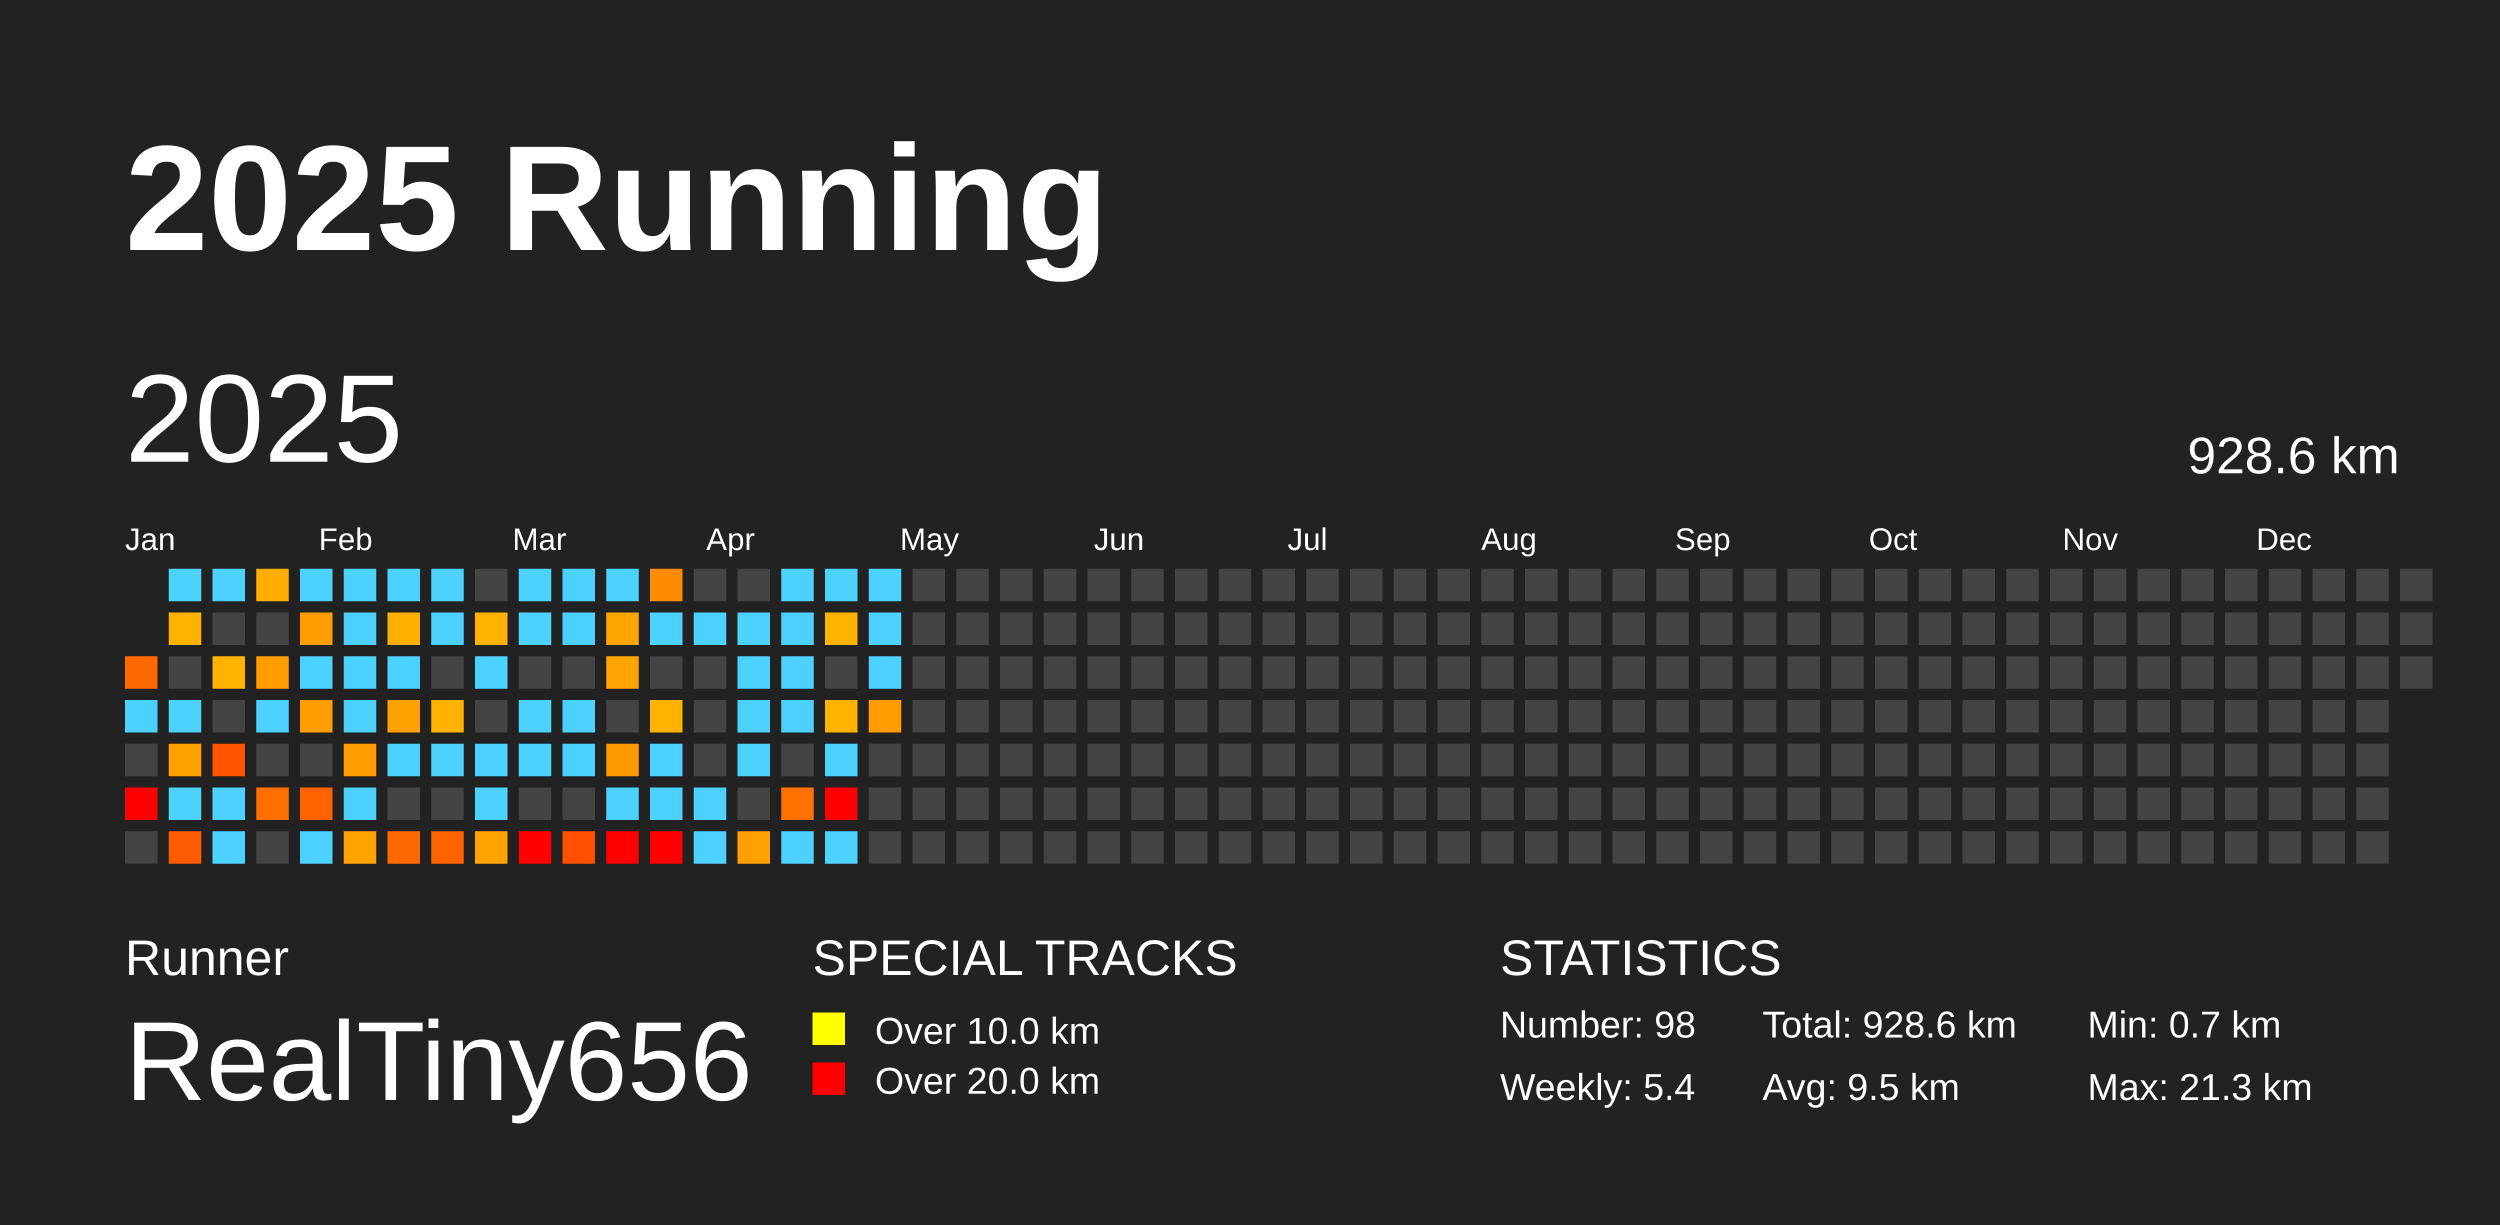
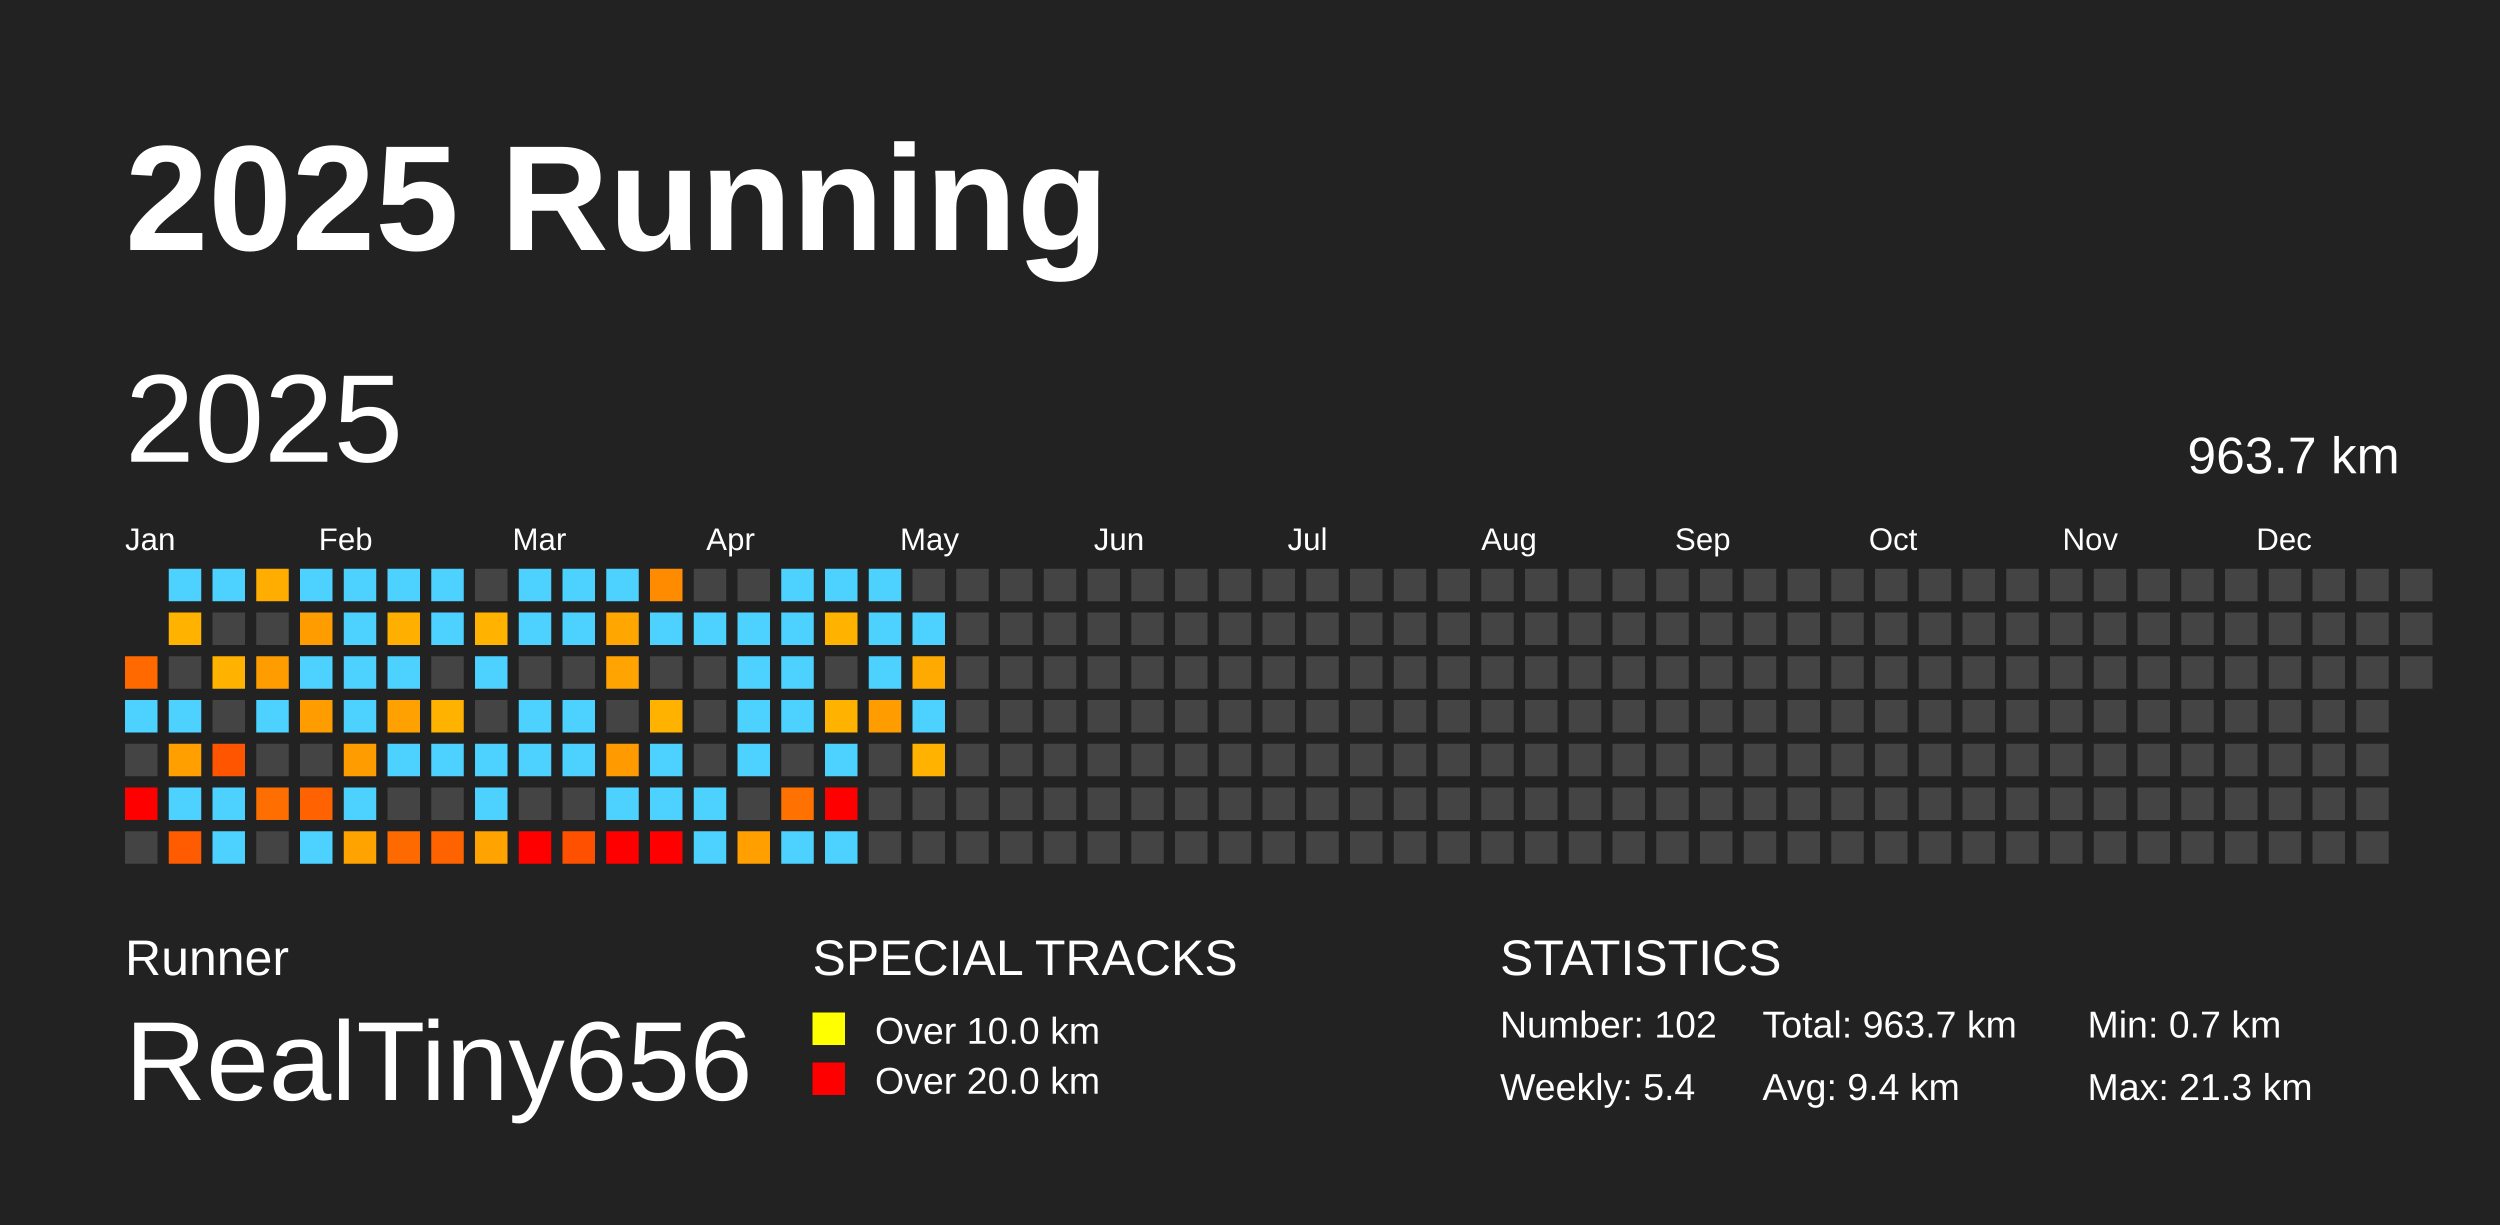
<svg xmlns="http://www.w3.org/2000/svg" baseProfile="full" height="98mm" version="1.1" viewBox="0,0,200,98" width="200mm">
  <defs />
  <rect fill="#222222" height="98" width="200" x="0" y="0" />
  <text fill="#FFFFFF" style="font-size:12px; font-family:Arial; font-weight:bold;" x="10" y="20">2025 Running</text>
  <text fill="#FFFFFF" style="font-size:4px; font-family:Arial" x="10" y="78">Runner</text>
  <text fill="#FFFFFF" style="font-size:9px; font-family:Arial" x="10" y="88">RealTiny656</text>
  <text fill="#FFFFFF" style="font-size:4px; font-family:Arial" x="65" y="78">SPECIAL TRACKS</text>
  <rect fill="yellow" height="2.6" width="2.6" x="65" y="81" />
  <text fill="#FFFFFF" style="font-size:3px; font-family:Arial" x="70" y="83.5">Over 10.0 km</text>
  <rect fill="red" height="2.6" width="2.6" x="65" y="85" />
  <text fill="#FFFFFF" style="font-size:3px; font-family:Arial" x="70" y="87.5">Over 20.0 km</text>
  <text fill="#FFFFFF" style="font-size:4px; font-family:Arial" x="120" y="78">STATISTICS</text>
-   <text fill="#FFFFFF" style="font-size:3px; font-family:Arial" x="120" y="83">Number: 98</text>
+   <text fill="#FFFFFF" style="font-size:3px; font-family:Arial" x="120" y="83">Number: 102</text>
  <text fill="#FFFFFF" style="font-size:3px; font-family:Arial" x="120" y="88">Weekly: 5.4</text>
-   <text fill="#FFFFFF" style="font-size:3px; font-family:Arial" x="141" y="83">Total: 928.6 km</text>
-   <text fill="#FFFFFF" style="font-size:3px; font-family:Arial" x="141" y="88">Avg: 9.5 km</text>
+   <text fill="#FFFFFF" style="font-size:3px; font-family:Arial" x="141" y="83">Total: 963.7 km</text>
+   <text fill="#FFFFFF" style="font-size:3px; font-family:Arial" x="141" y="88">Avg: 9.4 km</text>
  <text fill="#FFFFFF" style="font-size:3px; font-family:Arial" x="167" y="83">Min: 0.7 km</text>
  <text fill="#FFFFFF" style="font-size:3px; font-family:Arial" x="167" y="88">Max: 21.3 km</text>
  <text dominant-baseline="hanging" fill="#FFFFFF" style="font-size:10.0px; font-family:Arial;" x="10" y="30">2025</text>
-   <text dominant-baseline="hanging" fill="#FFFFFF" style="font-size:4.125px; font-family:Arial;" x="175" y="35">928.6 km</text>
+   <text dominant-baseline="hanging" fill="#FFFFFF" style="font-size:4.125px; font-family:Arial;" x="175" y="35">963.7 km</text>
  <text fill="#FFFFFF" style="font-size:2.5px; font-family:Arial" x="10.0" y="44">Jan</text>
  <text fill="#FFFFFF" style="font-size:2.5px; font-family:Arial" x="25.5" y="44">Feb</text>
  <text fill="#FFFFFF" style="font-size:2.5px; font-family:Arial" x="41.0" y="44">Mar</text>
  <text fill="#FFFFFF" style="font-size:2.5px; font-family:Arial" x="56.5" y="44">Apr</text>
  <text fill="#FFFFFF" style="font-size:2.5px; font-family:Arial" x="72.0" y="44">May</text>
  <text fill="#FFFFFF" style="font-size:2.5px; font-family:Arial" x="87.5" y="44">Jun</text>
  <text fill="#FFFFFF" style="font-size:2.5px; font-family:Arial" x="103.0" y="44">Jul</text>
  <text fill="#FFFFFF" style="font-size:2.5px; font-family:Arial" x="118.5" y="44">Aug</text>
  <text fill="#FFFFFF" style="font-size:2.5px; font-family:Arial" x="134.0" y="44">Sep</text>
  <text fill="#FFFFFF" style="font-size:2.5px; font-family:Arial" x="149.5" y="44">Oct</text>
  <text fill="#FFFFFF" style="font-size:2.5px; font-family:Arial" x="165.0" y="44">Nov</text>
  <text fill="#FFFFFF" style="font-size:2.5px; font-family:Arial" x="180.5" y="44">Dec</text>
  <rect fill="#ff6900" height="2.6" width="2.6" x="10.0" y="52.5" />
  <rect fill="#4dd2ff" height="2.6" width="2.6" x="10.0" y="56.0" />
  <rect fill="#444444" height="2.6" width="2.6" x="10.0" y="59.5" />
  <rect fill="red" height="2.6" width="2.6" x="10.0" y="63.0" />
  <rect fill="#444444" height="2.6" width="2.6" x="10.0" y="66.5" />
  <rect fill="#4dd2ff" height="2.6" width="2.6" x="13.5" y="45.5" />
  <rect fill="#ffb300" height="2.6" width="2.6" x="13.5" y="49.0" />
  <rect fill="#444444" height="2.6" width="2.6" x="13.5" y="52.5" />
  <rect fill="#4dd2ff" height="2.6" width="2.6" x="13.5" y="56.0" />
  <rect fill="#ff9f00" height="2.6" width="2.6" x="13.5" y="59.5" />
  <rect fill="#4dd2ff" height="2.6" width="2.6" x="13.5" y="63.0" />
  <rect fill="#ff5b00" height="2.6" width="2.6" x="13.5" y="66.5" />
  <rect fill="#4dd2ff" height="2.6" width="2.6" x="17.0" y="45.5" />
  <rect fill="#444444" height="2.6" width="2.6" x="17.0" y="49.0" />
  <rect fill="#ffb200" height="2.6" width="2.6" x="17.0" y="52.5" />
  <rect fill="#444444" height="2.6" width="2.6" x="17.0" y="56.0" />
  <rect fill="#ff5500" height="2.6" width="2.6" x="17.0" y="59.5" />
  <rect fill="#4dd2ff" height="2.6" width="2.6" x="17.0" y="63.0" />
  <rect fill="#4dd2ff" height="2.6" width="2.6" x="17.0" y="66.5" />
  <rect fill="#ffad00" height="2.6" width="2.6" x="20.5" y="45.5" />
  <rect fill="#444444" height="2.6" width="2.6" x="20.5" y="49.0" />
  <rect fill="#ff9d00" height="2.6" width="2.6" x="20.5" y="52.5" />
  <rect fill="#4dd2ff" height="2.6" width="2.6" x="20.5" y="56.0" />
  <rect fill="#444444" height="2.6" width="2.6" x="20.5" y="59.5" />
  <rect fill="#ff6e00" height="2.6" width="2.6" x="20.5" y="63.0" />
  <rect fill="#444444" height="2.6" width="2.6" x="20.5" y="66.5" />
  <rect fill="#4dd2ff" height="2.6" width="2.6" x="24.0" y="45.5" />
  <rect fill="#ff9c00" height="2.6" width="2.6" x="24.0" y="49.0" />
  <rect fill="#4dd2ff" height="2.6" width="2.6" x="24.0" y="52.5" />
  <rect fill="#ff9d00" height="2.6" width="2.6" x="24.0" y="56.0" />
  <rect fill="#444444" height="2.6" width="2.6" x="24.0" y="59.5" />
  <rect fill="#ff6200" height="2.6" width="2.6" x="24.0" y="63.0" />
  <rect fill="#4dd2ff" height="2.6" width="2.6" x="24.0" y="66.5" />
  <rect fill="#4dd2ff" height="2.6" width="2.6" x="27.5" y="45.5" />
  <rect fill="#4dd2ff" height="2.6" width="2.6" x="27.5" y="49.0" />
  <rect fill="#4dd2ff" height="2.6" width="2.6" x="27.5" y="52.5" />
  <rect fill="#4dd2ff" height="2.6" width="2.6" x="27.5" y="56.0" />
  <rect fill="#ff9d00" height="2.6" width="2.6" x="27.5" y="59.5" />
  <rect fill="#4dd2ff" height="2.6" width="2.6" x="27.5" y="63.0" />
  <rect fill="#ffa300" height="2.6" width="2.6" x="27.5" y="66.5" />
  <rect fill="#4dd2ff" height="2.6" width="2.6" x="31.0" y="45.5" />
  <rect fill="#ffaf00" height="2.6" width="2.6" x="31.0" y="49.0" />
  <rect fill="#4dd2ff" height="2.6" width="2.6" x="31.0" y="52.5" />
  <rect fill="#ffa100" height="2.6" width="2.6" x="31.0" y="56.0" />
  <rect fill="#4dd2ff" height="2.6" width="2.6" x="31.0" y="59.5" />
  <rect fill="#444444" height="2.6" width="2.6" x="31.0" y="63.0" />
  <rect fill="#ff6a00" height="2.6" width="2.6" x="31.0" y="66.5" />
  <rect fill="#4dd2ff" height="2.6" width="2.6" x="34.5" y="45.5" />
  <rect fill="#4dd2ff" height="2.6" width="2.6" x="34.5" y="49.0" />
  <rect fill="#444444" height="2.6" width="2.6" x="34.5" y="52.5" />
  <rect fill="#ffb200" height="2.6" width="2.6" x="34.5" y="56.0" />
  <rect fill="#4dd2ff" height="2.6" width="2.6" x="34.5" y="59.5" />
  <rect fill="#444444" height="2.6" width="2.6" x="34.5" y="63.0" />
  <rect fill="#ff6300" height="2.6" width="2.6" x="34.5" y="66.5" />
  <rect fill="#444444" height="2.6" width="2.6" x="38.0" y="45.5" />
  <rect fill="#ffb200" height="2.6" width="2.6" x="38.0" y="49.0" />
  <rect fill="#4dd2ff" height="2.6" width="2.6" x="38.0" y="52.5" />
  <rect fill="#444444" height="2.6" width="2.6" x="38.0" y="56.0" />
  <rect fill="#4dd2ff" height="2.6" width="2.6" x="38.0" y="59.5" />
  <rect fill="#4dd2ff" height="2.6" width="2.6" x="38.0" y="63.0" />
  <rect fill="#ffa300" height="2.6" width="2.6" x="38.0" y="66.5" />
  <rect fill="#4dd2ff" height="2.6" width="2.6" x="41.5" y="45.5" />
  <rect fill="#4dd2ff" height="2.6" width="2.6" x="41.5" y="49.0" />
  <rect fill="#444444" height="2.6" width="2.6" x="41.5" y="52.5" />
  <rect fill="#4dd2ff" height="2.6" width="2.6" x="41.5" y="56.0" />
  <rect fill="#4dd2ff" height="2.6" width="2.6" x="41.5" y="59.5" />
  <rect fill="#444444" height="2.6" width="2.6" x="41.5" y="63.0" />
  <rect fill="red" height="2.6" width="2.6" x="41.5" y="66.5" />
  <rect fill="#4dd2ff" height="2.6" width="2.6" x="45.0" y="45.5" />
  <rect fill="#4dd2ff" height="2.6" width="2.6" x="45.0" y="49.0" />
  <rect fill="#444444" height="2.6" width="2.6" x="45.0" y="52.5" />
  <rect fill="#4dd2ff" height="2.6" width="2.6" x="45.0" y="56.0" />
  <rect fill="#4dd2ff" height="2.6" width="2.6" x="45.0" y="59.5" />
  <rect fill="#444444" height="2.6" width="2.6" x="45.0" y="63.0" />
  <rect fill="#ff5000" height="2.6" width="2.6" x="45.0" y="66.5" />
  <rect fill="#4dd2ff" height="2.6" width="2.6" x="48.5" y="45.5" />
  <rect fill="#ffa700" height="2.6" width="2.6" x="48.5" y="49.0" />
  <rect fill="#ffa400" height="2.6" width="2.6" x="48.5" y="52.5" />
  <rect fill="#444444" height="2.6" width="2.6" x="48.5" y="56.0" />
  <rect fill="#ff9a00" height="2.6" width="2.6" x="48.5" y="59.5" />
  <rect fill="#4dd2ff" height="2.6" width="2.6" x="48.5" y="63.0" />
  <rect fill="red" height="2.6" width="2.6" x="48.5" y="66.5" />
  <rect fill="#ff8b00" height="2.6" width="2.6" x="52.0" y="45.5" />
  <rect fill="#4dd2ff" height="2.6" width="2.6" x="52.0" y="49.0" />
  <rect fill="#444444" height="2.6" width="2.6" x="52.0" y="52.5" />
  <rect fill="#ffb200" height="2.6" width="2.6" x="52.0" y="56.0" />
  <rect fill="#4dd2ff" height="2.6" width="2.6" x="52.0" y="59.5" />
  <rect fill="#4dd2ff" height="2.6" width="2.6" x="52.0" y="63.0" />
  <rect fill="red" height="2.6" width="2.6" x="52.0" y="66.5" />
  <rect fill="#444444" height="2.6" width="2.6" x="55.5" y="45.5" />
  <rect fill="#4dd2ff" height="2.6" width="2.6" x="55.5" y="49.0" />
  <rect fill="#444444" height="2.6" width="2.6" x="55.5" y="52.5" />
  <rect fill="#444444" height="2.6" width="2.6" x="55.5" y="56.0" />
  <rect fill="#444444" height="2.6" width="2.6" x="55.5" y="59.5" />
  <rect fill="#4dd2ff" height="2.6" width="2.6" x="55.5" y="63.0" />
  <rect fill="#4dd2ff" height="2.6" width="2.6" x="55.5" y="66.5" />
  <rect fill="#444444" height="2.6" width="2.6" x="59.0" y="45.5" />
  <rect fill="#4dd2ff" height="2.6" width="2.6" x="59.0" y="49.0" />
  <rect fill="#4dd2ff" height="2.6" width="2.6" x="59.0" y="52.5" />
  <rect fill="#4dd2ff" height="2.6" width="2.6" x="59.0" y="56.0" />
  <rect fill="#4dd2ff" height="2.6" width="2.6" x="59.0" y="59.5" />
  <rect fill="#444444" height="2.6" width="2.6" x="59.0" y="63.0" />
  <rect fill="#ffa000" height="2.6" width="2.6" x="59.0" y="66.5" />
  <rect fill="#4dd2ff" height="2.6" width="2.6" x="62.5" y="45.5" />
  <rect fill="#4dd2ff" height="2.6" width="2.6" x="62.5" y="49.0" />
  <rect fill="#4dd2ff" height="2.6" width="2.6" x="62.5" y="52.5" />
  <rect fill="#4dd2ff" height="2.6" width="2.6" x="62.5" y="56.0" />
  <rect fill="#444444" height="2.6" width="2.6" x="62.5" y="59.5" />
  <rect fill="#ff7100" height="2.6" width="2.6" x="62.5" y="63.0" />
  <rect fill="#4dd2ff" height="2.6" width="2.6" x="62.5" y="66.5" />
  <rect fill="#4dd2ff" height="2.6" width="2.6" x="66.0" y="45.5" />
  <rect fill="#ffb200" height="2.6" width="2.6" x="66.0" y="49.0" />
  <rect fill="#444444" height="2.6" width="2.6" x="66.0" y="52.5" />
  <rect fill="#ffb300" height="2.6" width="2.6" x="66.0" y="56.0" />
  <rect fill="#4dd2ff" height="2.6" width="2.6" x="66.0" y="59.5" />
  <rect fill="red" height="2.6" width="2.6" x="66.0" y="63.0" />
  <rect fill="#4dd2ff" height="2.6" width="2.6" x="66.0" y="66.5" />
  <rect fill="#4dd2ff" height="2.6" width="2.6" x="69.5" y="45.5" />
  <rect fill="#4dd2ff" height="2.6" width="2.6" x="69.5" y="49.0" />
  <rect fill="#4dd2ff" height="2.6" width="2.6" x="69.5" y="52.5" />
  <rect fill="#ff9c00" height="2.6" width="2.6" x="69.5" y="56.0" />
  <rect fill="#444444" height="2.6" width="2.6" x="69.5" y="59.5" />
  <rect fill="#444444" height="2.6" width="2.6" x="69.5" y="63.0" />
  <rect fill="#444444" height="2.6" width="2.6" x="69.5" y="66.5" />
  <rect fill="#444444" height="2.6" width="2.6" x="73.0" y="45.5" />
-   <rect fill="#444444" height="2.6" width="2.6" x="73.0" y="49.0" />
-   <rect fill="#444444" height="2.6" width="2.6" x="73.0" y="52.5" />
-   <rect fill="#444444" height="2.6" width="2.6" x="73.0" y="56.0" />
-   <rect fill="#444444" height="2.6" width="2.6" x="73.0" y="59.5" />
+   <rect fill="#4dd2ff" height="2.6" width="2.6" x="73.0" y="49.0" />
+   <rect fill="#ffaa00" height="2.6" width="2.6" x="73.0" y="52.5" />
+   <rect fill="#4dd2ff" height="2.6" width="2.6" x="73.0" y="56.0" />
+   <rect fill="#ffb200" height="2.6" width="2.6" x="73.0" y="59.5" />
  <rect fill="#444444" height="2.6" width="2.6" x="73.0" y="63.0" />
  <rect fill="#444444" height="2.6" width="2.6" x="73.0" y="66.5" />
  <rect fill="#444444" height="2.6" width="2.6" x="76.5" y="45.5" />
  <rect fill="#444444" height="2.6" width="2.6" x="76.5" y="49.0" />
  <rect fill="#444444" height="2.6" width="2.6" x="76.5" y="52.5" />
  <rect fill="#444444" height="2.6" width="2.6" x="76.5" y="56.0" />
  <rect fill="#444444" height="2.6" width="2.6" x="76.5" y="59.5" />
  <rect fill="#444444" height="2.6" width="2.6" x="76.5" y="63.0" />
  <rect fill="#444444" height="2.6" width="2.6" x="76.5" y="66.5" />
  <rect fill="#444444" height="2.6" width="2.6" x="80.0" y="45.5" />
  <rect fill="#444444" height="2.6" width="2.6" x="80.0" y="49.0" />
  <rect fill="#444444" height="2.6" width="2.6" x="80.0" y="52.5" />
  <rect fill="#444444" height="2.6" width="2.6" x="80.0" y="56.0" />
  <rect fill="#444444" height="2.6" width="2.6" x="80.0" y="59.5" />
  <rect fill="#444444" height="2.6" width="2.6" x="80.0" y="63.0" />
  <rect fill="#444444" height="2.6" width="2.6" x="80.0" y="66.5" />
  <rect fill="#444444" height="2.6" width="2.6" x="83.5" y="45.5" />
  <rect fill="#444444" height="2.6" width="2.6" x="83.5" y="49.0" />
  <rect fill="#444444" height="2.6" width="2.6" x="83.5" y="52.5" />
  <rect fill="#444444" height="2.6" width="2.6" x="83.5" y="56.0" />
  <rect fill="#444444" height="2.6" width="2.6" x="83.5" y="59.5" />
  <rect fill="#444444" height="2.6" width="2.6" x="83.5" y="63.0" />
  <rect fill="#444444" height="2.6" width="2.6" x="83.5" y="66.5" />
  <rect fill="#444444" height="2.6" width="2.6" x="87.0" y="45.5" />
  <rect fill="#444444" height="2.6" width="2.6" x="87.0" y="49.0" />
  <rect fill="#444444" height="2.6" width="2.6" x="87.0" y="52.5" />
  <rect fill="#444444" height="2.6" width="2.6" x="87.0" y="56.0" />
  <rect fill="#444444" height="2.6" width="2.6" x="87.0" y="59.5" />
  <rect fill="#444444" height="2.6" width="2.6" x="87.0" y="63.0" />
  <rect fill="#444444" height="2.6" width="2.6" x="87.0" y="66.5" />
  <rect fill="#444444" height="2.6" width="2.6" x="90.5" y="45.5" />
  <rect fill="#444444" height="2.6" width="2.6" x="90.5" y="49.0" />
  <rect fill="#444444" height="2.6" width="2.6" x="90.5" y="52.5" />
  <rect fill="#444444" height="2.6" width="2.6" x="90.5" y="56.0" />
  <rect fill="#444444" height="2.6" width="2.6" x="90.5" y="59.5" />
  <rect fill="#444444" height="2.6" width="2.6" x="90.5" y="63.0" />
  <rect fill="#444444" height="2.6" width="2.6" x="90.5" y="66.5" />
  <rect fill="#444444" height="2.6" width="2.6" x="94.0" y="45.5" />
  <rect fill="#444444" height="2.6" width="2.6" x="94.0" y="49.0" />
  <rect fill="#444444" height="2.6" width="2.6" x="94.0" y="52.5" />
  <rect fill="#444444" height="2.6" width="2.6" x="94.0" y="56.0" />
  <rect fill="#444444" height="2.6" width="2.6" x="94.0" y="59.5" />
  <rect fill="#444444" height="2.6" width="2.6" x="94.0" y="63.0" />
  <rect fill="#444444" height="2.6" width="2.6" x="94.0" y="66.5" />
  <rect fill="#444444" height="2.6" width="2.6" x="97.5" y="45.5" />
  <rect fill="#444444" height="2.6" width="2.6" x="97.5" y="49.0" />
  <rect fill="#444444" height="2.6" width="2.6" x="97.5" y="52.5" />
  <rect fill="#444444" height="2.6" width="2.6" x="97.5" y="56.0" />
  <rect fill="#444444" height="2.6" width="2.6" x="97.5" y="59.5" />
  <rect fill="#444444" height="2.6" width="2.6" x="97.5" y="63.0" />
  <rect fill="#444444" height="2.6" width="2.6" x="97.5" y="66.5" />
  <rect fill="#444444" height="2.6" width="2.6" x="101.0" y="45.5" />
  <rect fill="#444444" height="2.6" width="2.6" x="101.0" y="49.0" />
  <rect fill="#444444" height="2.6" width="2.6" x="101.0" y="52.5" />
  <rect fill="#444444" height="2.6" width="2.6" x="101.0" y="56.0" />
  <rect fill="#444444" height="2.6" width="2.6" x="101.0" y="59.5" />
  <rect fill="#444444" height="2.6" width="2.6" x="101.0" y="63.0" />
  <rect fill="#444444" height="2.6" width="2.6" x="101.0" y="66.5" />
  <rect fill="#444444" height="2.6" width="2.6" x="104.5" y="45.5" />
  <rect fill="#444444" height="2.6" width="2.6" x="104.5" y="49.0" />
  <rect fill="#444444" height="2.6" width="2.6" x="104.5" y="52.5" />
  <rect fill="#444444" height="2.6" width="2.6" x="104.5" y="56.0" />
  <rect fill="#444444" height="2.6" width="2.6" x="104.5" y="59.5" />
  <rect fill="#444444" height="2.6" width="2.6" x="104.5" y="63.0" />
  <rect fill="#444444" height="2.6" width="2.6" x="104.5" y="66.5" />
  <rect fill="#444444" height="2.6" width="2.6" x="108.0" y="45.5" />
  <rect fill="#444444" height="2.6" width="2.6" x="108.0" y="49.0" />
  <rect fill="#444444" height="2.6" width="2.6" x="108.0" y="52.5" />
  <rect fill="#444444" height="2.6" width="2.6" x="108.0" y="56.0" />
  <rect fill="#444444" height="2.6" width="2.6" x="108.0" y="59.5" />
  <rect fill="#444444" height="2.6" width="2.6" x="108.0" y="63.0" />
  <rect fill="#444444" height="2.6" width="2.6" x="108.0" y="66.5" />
  <rect fill="#444444" height="2.6" width="2.6" x="111.5" y="45.5" />
  <rect fill="#444444" height="2.6" width="2.6" x="111.5" y="49.0" />
  <rect fill="#444444" height="2.6" width="2.6" x="111.5" y="52.5" />
  <rect fill="#444444" height="2.6" width="2.6" x="111.5" y="56.0" />
  <rect fill="#444444" height="2.6" width="2.6" x="111.5" y="59.5" />
  <rect fill="#444444" height="2.6" width="2.6" x="111.5" y="63.0" />
  <rect fill="#444444" height="2.6" width="2.6" x="111.5" y="66.5" />
  <rect fill="#444444" height="2.6" width="2.6" x="115.0" y="45.5" />
  <rect fill="#444444" height="2.6" width="2.6" x="115.0" y="49.0" />
  <rect fill="#444444" height="2.6" width="2.6" x="115.0" y="52.5" />
  <rect fill="#444444" height="2.6" width="2.6" x="115.0" y="56.0" />
  <rect fill="#444444" height="2.6" width="2.6" x="115.0" y="59.5" />
  <rect fill="#444444" height="2.6" width="2.6" x="115.0" y="63.0" />
  <rect fill="#444444" height="2.6" width="2.6" x="115.0" y="66.5" />
  <rect fill="#444444" height="2.6" width="2.6" x="118.5" y="45.5" />
  <rect fill="#444444" height="2.6" width="2.6" x="118.5" y="49.0" />
  <rect fill="#444444" height="2.6" width="2.6" x="118.5" y="52.5" />
  <rect fill="#444444" height="2.6" width="2.6" x="118.5" y="56.0" />
  <rect fill="#444444" height="2.6" width="2.6" x="118.5" y="59.5" />
  <rect fill="#444444" height="2.6" width="2.6" x="118.5" y="63.0" />
  <rect fill="#444444" height="2.6" width="2.6" x="118.5" y="66.5" />
  <rect fill="#444444" height="2.6" width="2.6" x="122.0" y="45.5" />
  <rect fill="#444444" height="2.6" width="2.6" x="122.0" y="49.0" />
  <rect fill="#444444" height="2.6" width="2.6" x="122.0" y="52.5" />
  <rect fill="#444444" height="2.6" width="2.6" x="122.0" y="56.0" />
  <rect fill="#444444" height="2.6" width="2.6" x="122.0" y="59.5" />
  <rect fill="#444444" height="2.6" width="2.6" x="122.0" y="63.0" />
  <rect fill="#444444" height="2.6" width="2.6" x="122.0" y="66.5" />
  <rect fill="#444444" height="2.6" width="2.6" x="125.5" y="45.5" />
  <rect fill="#444444" height="2.6" width="2.6" x="125.5" y="49.0" />
  <rect fill="#444444" height="2.6" width="2.6" x="125.5" y="52.5" />
  <rect fill="#444444" height="2.6" width="2.6" x="125.5" y="56.0" />
  <rect fill="#444444" height="2.6" width="2.6" x="125.5" y="59.5" />
  <rect fill="#444444" height="2.6" width="2.6" x="125.5" y="63.0" />
  <rect fill="#444444" height="2.6" width="2.6" x="125.5" y="66.5" />
  <rect fill="#444444" height="2.6" width="2.6" x="129.0" y="45.5" />
  <rect fill="#444444" height="2.6" width="2.6" x="129.0" y="49.0" />
  <rect fill="#444444" height="2.6" width="2.6" x="129.0" y="52.5" />
  <rect fill="#444444" height="2.6" width="2.6" x="129.0" y="56.0" />
  <rect fill="#444444" height="2.6" width="2.6" x="129.0" y="59.5" />
  <rect fill="#444444" height="2.6" width="2.6" x="129.0" y="63.0" />
  <rect fill="#444444" height="2.6" width="2.6" x="129.0" y="66.5" />
  <rect fill="#444444" height="2.6" width="2.6" x="132.5" y="45.5" />
  <rect fill="#444444" height="2.6" width="2.6" x="132.5" y="49.0" />
  <rect fill="#444444" height="2.6" width="2.6" x="132.5" y="52.5" />
  <rect fill="#444444" height="2.6" width="2.6" x="132.5" y="56.0" />
  <rect fill="#444444" height="2.6" width="2.6" x="132.5" y="59.5" />
  <rect fill="#444444" height="2.6" width="2.6" x="132.5" y="63.0" />
  <rect fill="#444444" height="2.6" width="2.6" x="132.5" y="66.5" />
  <rect fill="#444444" height="2.6" width="2.6" x="136.0" y="45.5" />
  <rect fill="#444444" height="2.6" width="2.6" x="136.0" y="49.0" />
  <rect fill="#444444" height="2.6" width="2.6" x="136.0" y="52.5" />
  <rect fill="#444444" height="2.6" width="2.6" x="136.0" y="56.0" />
  <rect fill="#444444" height="2.6" width="2.6" x="136.0" y="59.5" />
  <rect fill="#444444" height="2.6" width="2.6" x="136.0" y="63.0" />
  <rect fill="#444444" height="2.6" width="2.6" x="136.0" y="66.5" />
  <rect fill="#444444" height="2.6" width="2.6" x="139.5" y="45.5" />
  <rect fill="#444444" height="2.6" width="2.6" x="139.5" y="49.0" />
  <rect fill="#444444" height="2.6" width="2.6" x="139.5" y="52.5" />
  <rect fill="#444444" height="2.6" width="2.6" x="139.5" y="56.0" />
  <rect fill="#444444" height="2.6" width="2.6" x="139.5" y="59.5" />
  <rect fill="#444444" height="2.6" width="2.6" x="139.5" y="63.0" />
  <rect fill="#444444" height="2.6" width="2.6" x="139.5" y="66.5" />
  <rect fill="#444444" height="2.6" width="2.6" x="143.0" y="45.5" />
  <rect fill="#444444" height="2.6" width="2.6" x="143.0" y="49.0" />
  <rect fill="#444444" height="2.6" width="2.6" x="143.0" y="52.5" />
  <rect fill="#444444" height="2.6" width="2.6" x="143.0" y="56.0" />
  <rect fill="#444444" height="2.6" width="2.6" x="143.0" y="59.5" />
  <rect fill="#444444" height="2.6" width="2.6" x="143.0" y="63.0" />
  <rect fill="#444444" height="2.6" width="2.6" x="143.0" y="66.5" />
  <rect fill="#444444" height="2.6" width="2.6" x="146.5" y="45.5" />
  <rect fill="#444444" height="2.6" width="2.6" x="146.5" y="49.0" />
  <rect fill="#444444" height="2.6" width="2.6" x="146.5" y="52.5" />
  <rect fill="#444444" height="2.6" width="2.6" x="146.5" y="56.0" />
  <rect fill="#444444" height="2.6" width="2.6" x="146.5" y="59.5" />
  <rect fill="#444444" height="2.6" width="2.6" x="146.5" y="63.0" />
  <rect fill="#444444" height="2.6" width="2.6" x="146.5" y="66.5" />
  <rect fill="#444444" height="2.6" width="2.6" x="150.0" y="45.5" />
  <rect fill="#444444" height="2.6" width="2.6" x="150.0" y="49.0" />
  <rect fill="#444444" height="2.6" width="2.6" x="150.0" y="52.5" />
  <rect fill="#444444" height="2.6" width="2.6" x="150.0" y="56.0" />
  <rect fill="#444444" height="2.6" width="2.6" x="150.0" y="59.5" />
  <rect fill="#444444" height="2.6" width="2.6" x="150.0" y="63.0" />
  <rect fill="#444444" height="2.6" width="2.6" x="150.0" y="66.5" />
  <rect fill="#444444" height="2.6" width="2.6" x="153.5" y="45.5" />
  <rect fill="#444444" height="2.6" width="2.6" x="153.5" y="49.0" />
  <rect fill="#444444" height="2.6" width="2.6" x="153.5" y="52.5" />
  <rect fill="#444444" height="2.6" width="2.6" x="153.5" y="56.0" />
  <rect fill="#444444" height="2.6" width="2.6" x="153.5" y="59.5" />
  <rect fill="#444444" height="2.6" width="2.6" x="153.5" y="63.0" />
  <rect fill="#444444" height="2.6" width="2.6" x="153.5" y="66.5" />
  <rect fill="#444444" height="2.6" width="2.6" x="157.0" y="45.5" />
  <rect fill="#444444" height="2.6" width="2.6" x="157.0" y="49.0" />
  <rect fill="#444444" height="2.6" width="2.6" x="157.0" y="52.5" />
  <rect fill="#444444" height="2.6" width="2.6" x="157.0" y="56.0" />
  <rect fill="#444444" height="2.6" width="2.6" x="157.0" y="59.5" />
  <rect fill="#444444" height="2.6" width="2.6" x="157.0" y="63.0" />
  <rect fill="#444444" height="2.6" width="2.6" x="157.0" y="66.5" />
  <rect fill="#444444" height="2.6" width="2.6" x="160.5" y="45.5" />
  <rect fill="#444444" height="2.6" width="2.6" x="160.5" y="49.0" />
  <rect fill="#444444" height="2.6" width="2.6" x="160.5" y="52.5" />
  <rect fill="#444444" height="2.6" width="2.6" x="160.5" y="56.0" />
  <rect fill="#444444" height="2.6" width="2.6" x="160.5" y="59.5" />
  <rect fill="#444444" height="2.6" width="2.6" x="160.5" y="63.0" />
  <rect fill="#444444" height="2.6" width="2.6" x="160.5" y="66.5" />
  <rect fill="#444444" height="2.6" width="2.6" x="164.0" y="45.5" />
  <rect fill="#444444" height="2.6" width="2.6" x="164.0" y="49.0" />
  <rect fill="#444444" height="2.6" width="2.6" x="164.0" y="52.5" />
  <rect fill="#444444" height="2.6" width="2.6" x="164.0" y="56.0" />
  <rect fill="#444444" height="2.6" width="2.6" x="164.0" y="59.5" />
  <rect fill="#444444" height="2.6" width="2.6" x="164.0" y="63.0" />
  <rect fill="#444444" height="2.6" width="2.6" x="164.0" y="66.5" />
  <rect fill="#444444" height="2.6" width="2.6" x="167.5" y="45.5" />
  <rect fill="#444444" height="2.6" width="2.6" x="167.5" y="49.0" />
  <rect fill="#444444" height="2.6" width="2.6" x="167.5" y="52.5" />
  <rect fill="#444444" height="2.6" width="2.6" x="167.5" y="56.0" />
  <rect fill="#444444" height="2.6" width="2.6" x="167.5" y="59.5" />
  <rect fill="#444444" height="2.6" width="2.6" x="167.5" y="63.0" />
  <rect fill="#444444" height="2.6" width="2.6" x="167.5" y="66.5" />
  <rect fill="#444444" height="2.6" width="2.6" x="171.0" y="45.5" />
  <rect fill="#444444" height="2.6" width="2.6" x="171.0" y="49.0" />
  <rect fill="#444444" height="2.6" width="2.6" x="171.0" y="52.5" />
  <rect fill="#444444" height="2.6" width="2.6" x="171.0" y="56.0" />
  <rect fill="#444444" height="2.6" width="2.6" x="171.0" y="59.5" />
  <rect fill="#444444" height="2.6" width="2.6" x="171.0" y="63.0" />
  <rect fill="#444444" height="2.6" width="2.6" x="171.0" y="66.5" />
  <rect fill="#444444" height="2.6" width="2.6" x="174.5" y="45.5" />
  <rect fill="#444444" height="2.6" width="2.6" x="174.5" y="49.0" />
  <rect fill="#444444" height="2.6" width="2.6" x="174.5" y="52.5" />
  <rect fill="#444444" height="2.6" width="2.6" x="174.5" y="56.0" />
  <rect fill="#444444" height="2.6" width="2.6" x="174.5" y="59.5" />
  <rect fill="#444444" height="2.6" width="2.6" x="174.5" y="63.0" />
  <rect fill="#444444" height="2.6" width="2.6" x="174.5" y="66.5" />
  <rect fill="#444444" height="2.6" width="2.6" x="178.0" y="45.5" />
  <rect fill="#444444" height="2.6" width="2.6" x="178.0" y="49.0" />
  <rect fill="#444444" height="2.6" width="2.6" x="178.0" y="52.5" />
  <rect fill="#444444" height="2.6" width="2.6" x="178.0" y="56.0" />
  <rect fill="#444444" height="2.6" width="2.6" x="178.0" y="59.5" />
  <rect fill="#444444" height="2.6" width="2.6" x="178.0" y="63.0" />
  <rect fill="#444444" height="2.6" width="2.6" x="178.0" y="66.5" />
  <rect fill="#444444" height="2.6" width="2.6" x="181.5" y="45.5" />
  <rect fill="#444444" height="2.6" width="2.6" x="181.5" y="49.0" />
  <rect fill="#444444" height="2.6" width="2.6" x="181.5" y="52.5" />
  <rect fill="#444444" height="2.6" width="2.6" x="181.5" y="56.0" />
  <rect fill="#444444" height="2.6" width="2.6" x="181.5" y="59.5" />
  <rect fill="#444444" height="2.6" width="2.6" x="181.5" y="63.0" />
  <rect fill="#444444" height="2.6" width="2.6" x="181.5" y="66.5" />
  <rect fill="#444444" height="2.6" width="2.6" x="185.0" y="45.5" />
  <rect fill="#444444" height="2.6" width="2.6" x="185.0" y="49.0" />
  <rect fill="#444444" height="2.6" width="2.6" x="185.0" y="52.5" />
  <rect fill="#444444" height="2.6" width="2.6" x="185.0" y="56.0" />
  <rect fill="#444444" height="2.6" width="2.6" x="185.0" y="59.5" />
  <rect fill="#444444" height="2.6" width="2.6" x="185.0" y="63.0" />
  <rect fill="#444444" height="2.6" width="2.6" x="185.0" y="66.5" />
  <rect fill="#444444" height="2.6" width="2.6" x="188.5" y="45.5" />
  <rect fill="#444444" height="2.6" width="2.6" x="188.5" y="49.0" />
  <rect fill="#444444" height="2.6" width="2.6" x="188.5" y="52.5" />
  <rect fill="#444444" height="2.6" width="2.6" x="188.5" y="56.0" />
  <rect fill="#444444" height="2.6" width="2.6" x="188.5" y="59.5" />
  <rect fill="#444444" height="2.6" width="2.6" x="188.5" y="63.0" />
  <rect fill="#444444" height="2.6" width="2.6" x="188.5" y="66.5" />
  <rect fill="#444444" height="2.6" width="2.6" x="192.0" y="45.5" />
  <rect fill="#444444" height="2.6" width="2.6" x="192.0" y="49.0" />
  <rect fill="#444444" height="2.6" width="2.6" x="192.0" y="52.5" />
</svg>
